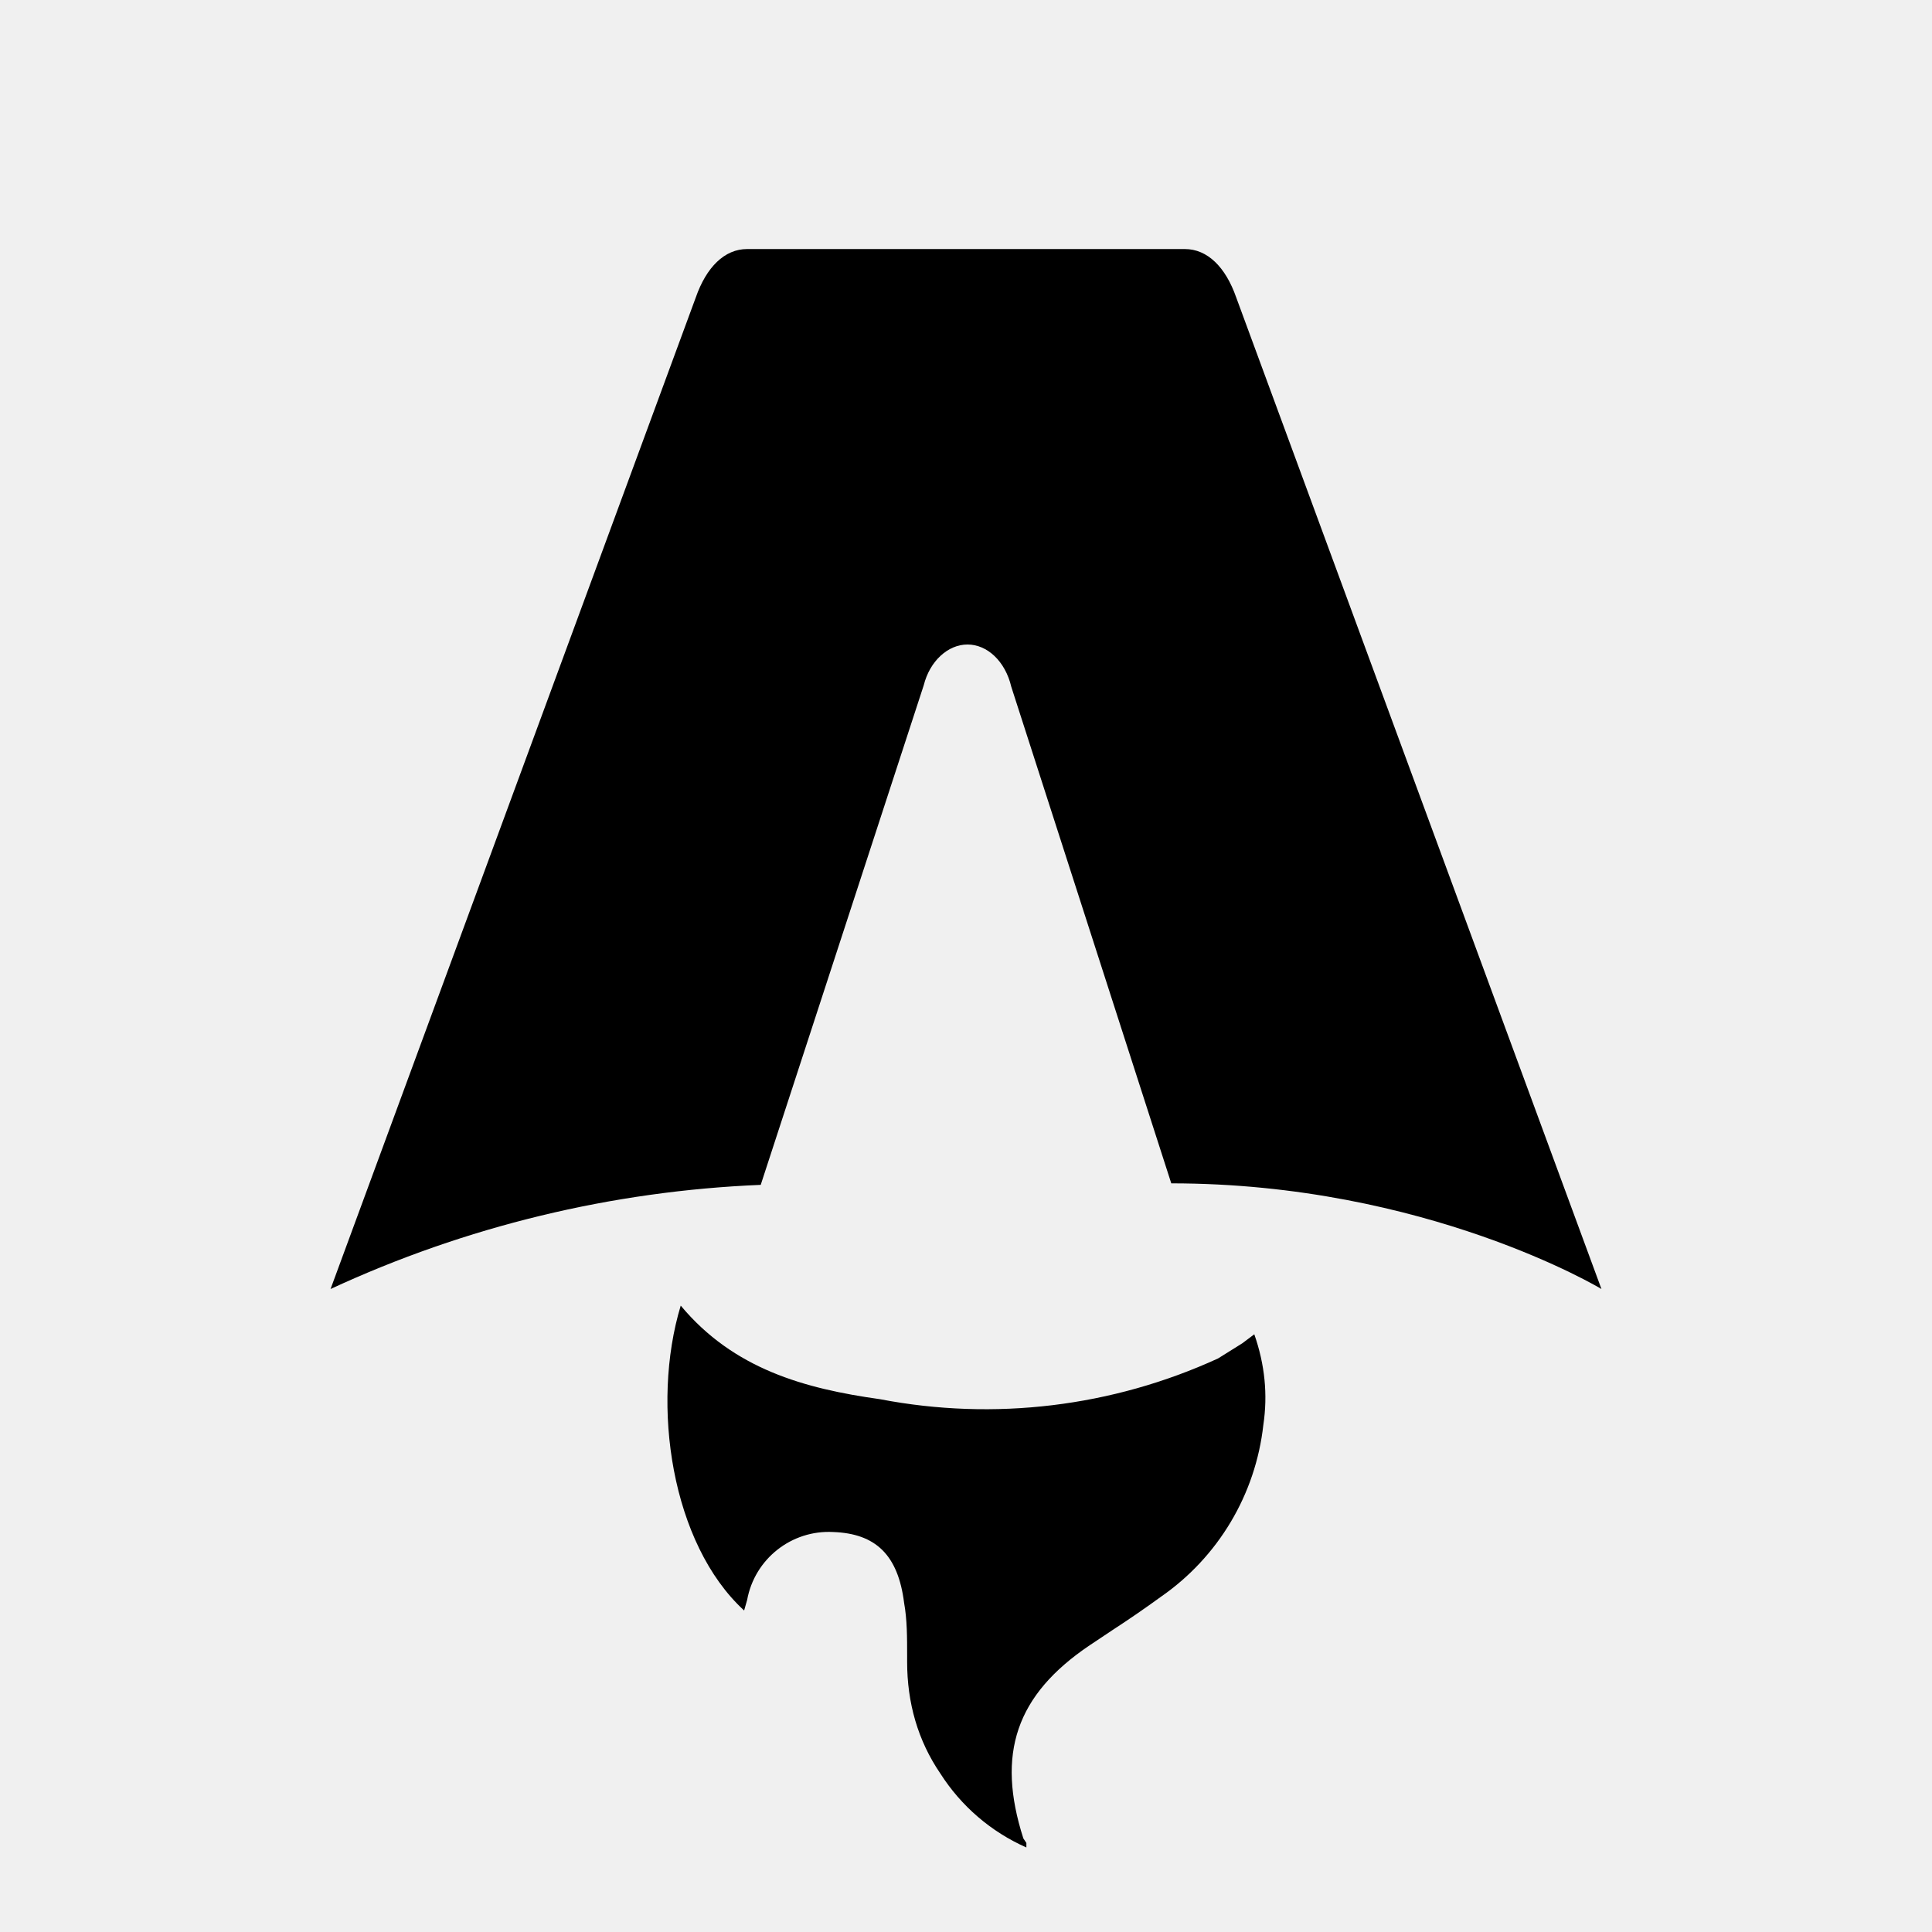
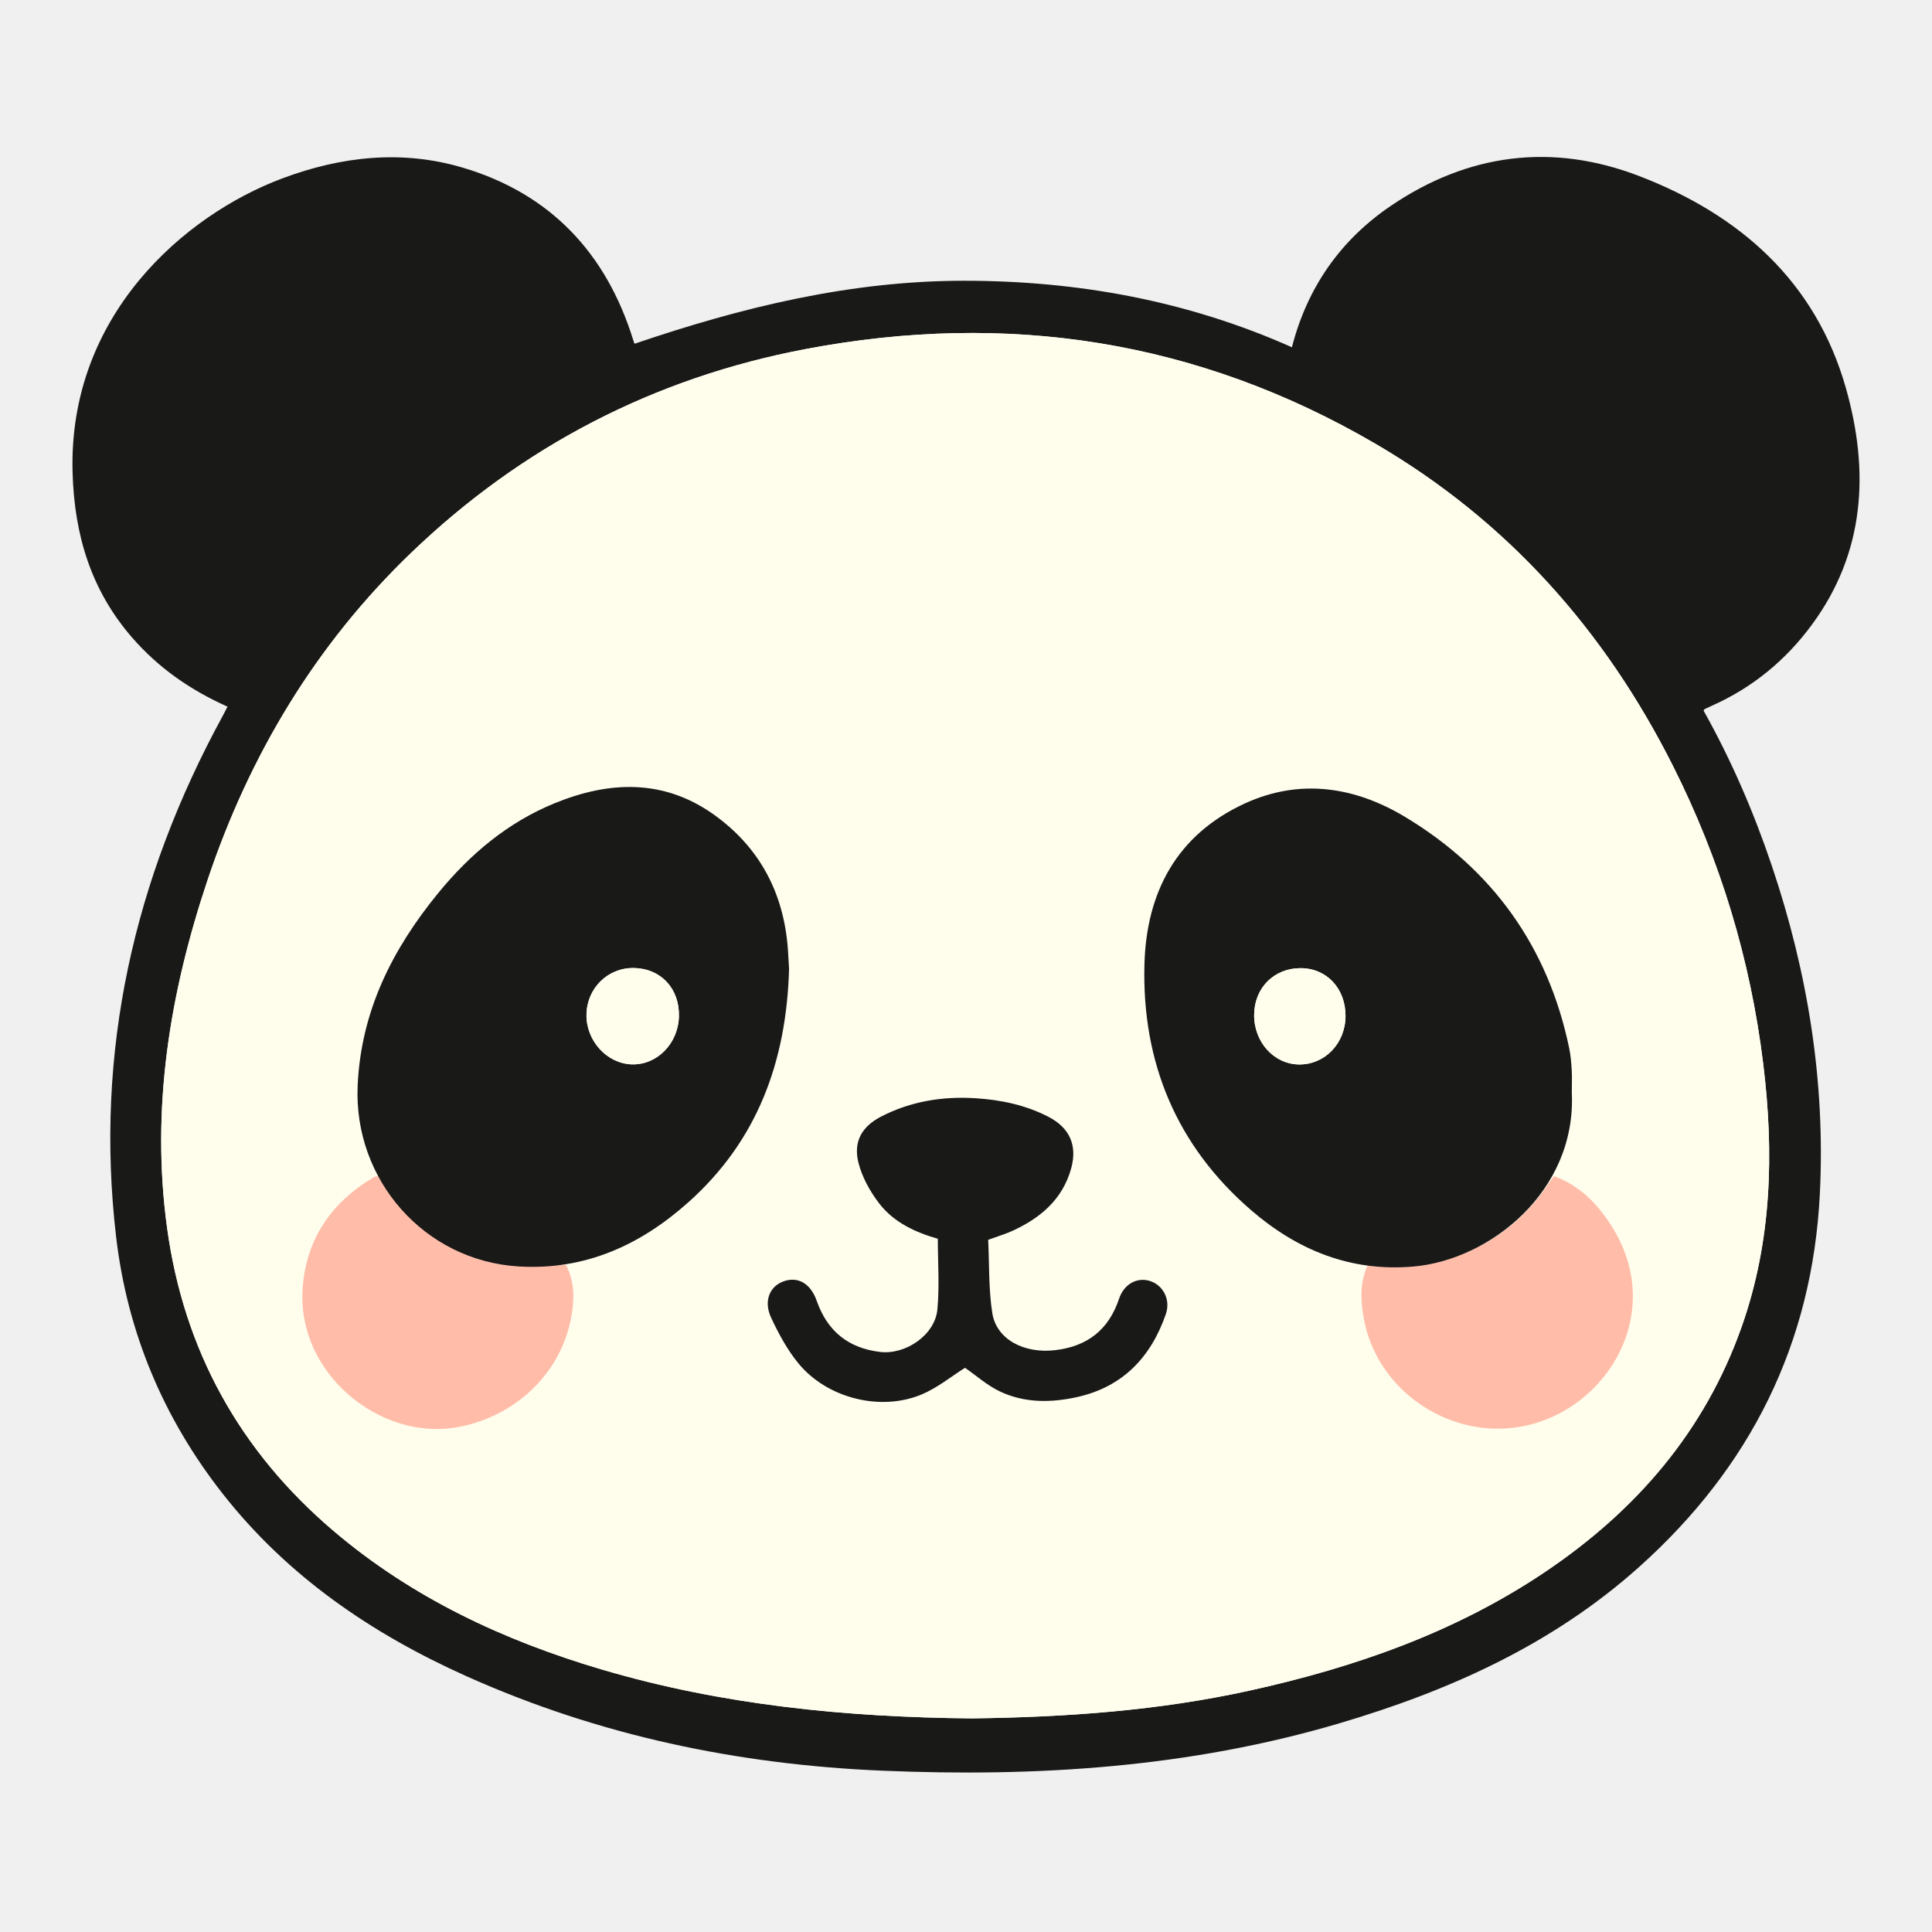
- <svg xmlns="http://www.w3.org/2000/svg" fill="none" viewBox="0 0 128 128">
-   <path d="M50.4 78.5a75.1 75.1 0 0 0-28.5 6.9l24.2-65.7c.7-2 1.9-3.2 3.4-3.2h29c1.5 0 2.7 1.2 3.4 3.2l24.2 65.7s-11.6-7-28.5-7L67 45.5c-.4-1.7-1.6-2.8-2.9-2.8-1.3 0-2.5 1.1-2.9 2.7L50.4 78.5Zm-1.1 28.2Zm-4.2-20.2c-2 6.6-.6 15.8 4.2 20.2a17.5 17.5 0 0 1 .2-.7 5.5 5.5 0 0 1 5.7-4.5c2.8.1 4.3 1.5 4.7 4.7.2 1.1.2 2.3.2 3.5v.4c0 2.7.7 5.2 2.2 7.4a13 13 0 0 0 5.7 4.9v-.3l-.2-.3c-1.8-5.6-.5-9.5 4.4-12.8l1.5-1a73 73 0 0 0 3.2-2.2 16 16 0 0 0 6.8-11.4c.3-2 .1-4-.6-6l-.8.6-1.6 1a37 37 0 0 1-22.4 2.7c-5-.7-9.7-2-13.2-6.2Z" />
-   <style>
-         path { fill: #000; }
-         @media (prefers-color-scheme: dark) {
-             path { fill: #FFF; }
-         }
-     </style>
+ <svg xmlns="http://www.w3.org/2000/svg" width="800" height="800" viewBox="0 0 800 800" fill="none">
+   <g clip-path="url(#clip0_6340_1045)">
+     <path d="M94.231 292.618C78.794 285.73 65.541 276.492 54.654 263.941C37.675 244.366 30.805 221.518 30.058 195.765C28.147 130.698 76.359 89.014 117.003 73.83C141.415 64.709 166.497 61.979 191.558 69.401C227.837 80.154 251.045 104.761 262.223 140.869C262.359 141.326 262.533 141.763 262.737 142.346C307.097 127.24 352.166 116.224 399.379 116.253C446.379 116.282 491.68 124.52 534.954 143.793C541.358 118.847 555.203 99.292 575.918 85.235C607.859 63.562 642.682 59.035 678.727 72.888C720.41 88.907 751.808 116.496 764.353 160.716C774.065 194.93 772.416 228.639 750.216 258.744C739.359 273.471 725.64 284.739 708.893 292.21C707.864 292.666 706.846 293.142 705.837 293.628C705.72 293.686 705.672 293.871 705.419 294.269C716.878 314.708 726.202 336.293 733.722 358.636C748.557 402.711 755.902 447.96 753.554 494.492C750.42 556.441 724.786 607.597 678.737 648.834C642.799 681.018 600.175 700.116 554.543 713.6C492.65 731.892 429.409 735.914 365.284 733.203C305.467 730.668 247.979 718.642 193.305 694.152C154.058 676.578 119.167 652.836 92.272 618.593C67.646 587.255 52.694 551.603 48.076 512.114C39.111 435.487 55.498 363.814 92.223 296.435C92.834 295.309 93.416 294.152 94.241 292.579L94.231 292.618ZM402.416 711.55C441.188 711.064 479.736 708.383 517.712 699.98C561.102 690.383 602.562 675.928 639.742 650.923C677.476 625.549 705.982 592.617 721.244 549.203C733.683 513.814 734.615 477.298 730.113 440.558C724.815 397.309 712.347 356.12 692.728 317.137C664.406 260.89 624.169 215.67 569.621 183.807C495.998 140.792 417.067 128.736 333.721 144.512C270.945 156.393 216.184 184.759 170.203 228.95C130.791 266.826 103.226 312.726 85.887 364.572C70.266 411.308 62.416 459.064 69.189 508.49C76.136 559.219 99.364 601.01 138.213 634.01C170.698 661.608 208.46 679.26 249.056 691.266C299.112 706.071 350.468 711.055 402.416 711.55Z" fill="#191918" style="fill:#191918;fill:color(display-p3 0.098 0.098 0.094);fill-opacity:1;" />
+     <path d="M402.416 711.55C350.468 711.055 299.112 706.071 249.066 691.267C208.48 679.26 170.708 661.609 138.223 634.01C99.383 601.01 76.155 559.219 69.199 508.491C62.426 459.064 70.276 411.308 85.897 364.572C103.235 312.717 130.801 266.816 170.213 228.95C216.193 184.769 270.955 156.393 333.731 144.512C417.067 128.746 496.007 140.801 569.631 183.807C624.179 215.68 664.416 260.891 692.738 317.137C712.366 356.121 724.825 397.31 730.122 440.558C734.624 477.298 733.702 513.814 721.254 549.204C705.992 592.617 677.485 625.549 639.752 650.923C602.562 675.928 561.112 690.392 517.722 699.981C479.736 708.374 441.197 711.055 402.426 711.541L402.416 711.55ZM326.735 401.176C326.638 399.505 326.483 396.435 326.27 393.375C324.649 369.896 314.559 350.797 295.454 337.226C274.71 322.489 252.239 323.373 229.641 332.622C210.236 340.558 194.615 353.721 181.468 369.799C162.489 393.006 149.488 418.652 148.1 449.505C146.335 488.634 175.831 522.091 214.806 524.422C242.313 526.064 265.231 515.563 285.14 497.747C313.385 472.47 325.639 439.917 326.735 401.186V401.176ZM650.842 452.274C650.842 449.204 650.978 446.115 650.803 443.055C650.629 439.995 650.357 436.905 649.736 433.913C641.013 392.083 618.067 360.045 581.701 338.207C560.986 325.773 538.282 322.237 515.51 332.67C487.275 345.61 474.642 369.478 473.876 399.456C472.838 439.956 487.207 474.5 518.1 501.156C537.185 517.622 559.23 526.676 585.155 524.461C616.795 521.76 652.899 493.346 650.832 452.274H650.842ZM388.357 512.95C388.357 523.014 389.094 532.738 388.163 542.306C387.144 552.817 374.996 561.075 364.469 559.831C351.283 558.267 342.609 551.224 338.223 538.722C335.73 531.601 330.646 528.531 324.746 530.503C318.75 532.505 316.072 538.712 319.342 545.687C322.457 552.341 326.056 559.025 330.704 564.649C342.599 579.046 364.682 584.574 381.711 577.404C388.221 574.665 393.907 569.973 399.612 566.398C404.221 569.575 408.868 573.771 414.292 576.297C424.422 581.018 435.337 580.892 446.068 578.502C464.911 574.306 476.583 562.017 482.754 544.201C484.84 538.168 481.638 532.184 476.214 530.455C470.878 528.755 465.425 531.727 463.416 537.76C459.138 550.622 450.308 557.529 436.919 559.103C424.053 560.608 412.594 554.624 410.896 543.705C409.334 533.622 409.683 523.247 409.208 513.387C413.254 511.91 416.359 510.997 419.279 509.666C430.854 504.352 440.033 496.659 443.575 483.787C446.194 474.267 442.915 466.991 434.114 462.445C424.645 457.558 414.408 455.421 403.9 454.77C390.336 453.915 377.209 456.033 365.003 462.299C356.959 466.427 353.292 472.654 355.475 481.407C356.969 487.41 360.258 493.346 364.061 498.31C370.213 506.324 379.314 510.375 388.376 512.969L388.357 512.95Z" fill="#FFFEED" style="fill:#FFFEED;fill:color(display-p3 1 0.996 0.929);fill-opacity:1;" />
+     <path d="M566.225 524.082C577.17 525.102 588.056 524.918 598.661 521.692C616.572 516.243 630.826 505.751 641.227 490.092C641.925 489.033 642.721 488.032 643.468 487.002C654.335 490.917 661.845 498.854 667.705 508.296C690.594 545.201 663.475 586.701 626.789 591.199C598.351 594.686 569.98 575.034 564.712 545.949C563.392 538.683 563.024 531.174 566.235 524.082H566.225Z" fill="#FFBDA9" style="fill:#FFBDA9;fill:color(display-p3 1 0.741 0.663);fill-opacity:1;" />
+     <path d="M156.726 487.031C167.409 505.557 183.602 516.854 203.832 522.644C207.306 523.635 211.061 523.878 214.699 523.956C221.248 524.092 227.807 523.849 234.366 523.761C238.121 530.999 237.888 538.644 236.365 546.308C231.718 569.73 212.274 587.157 188.706 591.092C157.095 596.376 123.155 568.7 125.28 533.991C126.551 513.289 137.098 497.902 154.844 487.41C155.358 487.099 156.086 487.148 156.716 487.031H156.726Z" fill="#FFBDA9" style="fill:#FFBDA9;fill:color(display-p3 1 0.741 0.663);fill-opacity:1;" />
+     <path d="M326.735 401.176C325.649 439.907 313.394 472.46 285.14 497.737C265.23 515.553 242.313 526.054 214.806 524.412C175.821 522.081 146.335 488.625 148.1 449.495C149.488 418.642 162.489 392.996 181.468 369.789C194.615 353.711 210.236 340.548 229.641 332.612C252.248 323.373 274.71 322.489 295.454 337.216C314.559 350.787 324.649 369.886 326.27 393.366C326.483 396.426 326.629 399.495 326.735 401.166V401.176ZM262.329 400.836C251.657 400.71 243.05 409.19 242.856 420.051C242.652 430.931 251.298 440.432 261.66 440.733C272.09 441.034 280.852 432.097 281.133 420.877C281.424 409.297 273.614 400.972 262.339 400.836H262.329Z" fill="#191918" style="fill:#191918;fill:color(display-p3 0.098 0.098 0.094);fill-opacity:1;" />
+     <path d="M650.842 452.273C652.899 493.355 616.805 521.76 585.165 524.461C559.24 526.676 537.195 517.622 518.11 501.156C487.217 474.5 472.838 439.955 473.886 399.456C474.652 369.478 487.285 345.609 515.52 332.67C538.292 322.237 560.996 325.773 581.711 338.207C618.067 360.035 641.013 392.073 649.746 433.913C650.367 436.905 650.629 439.994 650.813 443.054C650.988 446.114 650.852 449.203 650.852 452.273H650.842ZM557.153 420.711C557.183 409.287 549.333 400.923 538.573 400.894C527.57 400.874 519.42 409.025 519.313 420.167C519.207 431.514 527.541 440.713 538.001 440.771C548.664 440.83 557.124 431.97 557.153 420.711Z" fill="#191918" style="fill:#191918;fill:color(display-p3 0.098 0.098 0.094);fill-opacity:1;" />
+     <path d="M388.357 512.95C379.295 510.356 370.194 506.305 364.042 498.291C360.239 493.336 356.949 487.391 355.455 481.388C353.272 472.635 356.94 466.398 364.983 462.279C377.189 456.023 390.317 453.906 403.881 454.751C414.389 455.411 424.625 457.539 434.095 462.425C442.895 466.971 446.175 474.238 443.555 483.768C440.014 496.639 430.835 504.333 419.26 509.647C416.349 510.987 413.234 511.891 409.188 513.367C409.664 523.218 409.315 533.602 410.877 543.686C412.575 554.605 424.033 560.589 436.899 559.083C450.289 557.519 459.118 550.603 463.397 537.741C465.405 531.708 470.858 528.735 476.195 530.435C481.619 532.165 484.83 538.149 482.734 544.181C476.563 561.997 464.891 574.286 446.049 578.483C435.318 580.873 424.402 580.999 414.273 576.278C408.849 573.752 404.201 569.555 399.593 566.379C393.887 569.954 388.202 574.655 381.691 577.385C364.663 584.554 342.57 579.027 330.684 564.63C326.037 559.005 322.437 552.322 319.323 545.668C316.053 538.683 318.731 532.476 324.727 530.484C330.626 528.522 335.71 531.582 338.204 538.702C342.59 551.205 351.264 558.248 364.45 559.812C374.977 561.055 387.125 552.808 388.143 542.287C389.075 532.718 388.337 522.994 388.337 512.93L388.357 512.95Z" fill="#191918" style="fill:#191918;fill:color(display-p3 0.098 0.098 0.094);fill-opacity:1;" />
+     <path d="M262.329 400.836C273.604 400.962 281.415 409.287 281.123 420.877C280.842 432.097 272.081 441.034 261.65 440.733C251.288 440.432 242.643 430.931 242.847 420.051C243.05 409.2 251.647 400.71 262.32 400.836H262.329Z" fill="#FFFEED" style="fill:#FFFEED;fill:color(display-p3 1 0.996 0.929);fill-opacity:1;" />
+     <path d="M557.153 420.711C557.124 431.97 548.664 440.83 538.001 440.772C527.551 440.713 519.207 431.524 519.313 420.167C519.42 409.025 527.57 400.875 538.573 400.894C549.333 400.914 557.183 409.287 557.153 420.711Z" fill="#FFFEED" style="fill:#FFFEED;fill:color(display-p3 1 0.996 0.929);fill-opacity:1;" />
+   </g>
+   <defs>
+     <clipPath id="clip0_6340_1045">
+       <rect width="740" height="669" fill="white" style="fill:white;fill-opacity:1;" transform="translate(30 65)" />
+     </clipPath>
+   </defs>
</svg>
